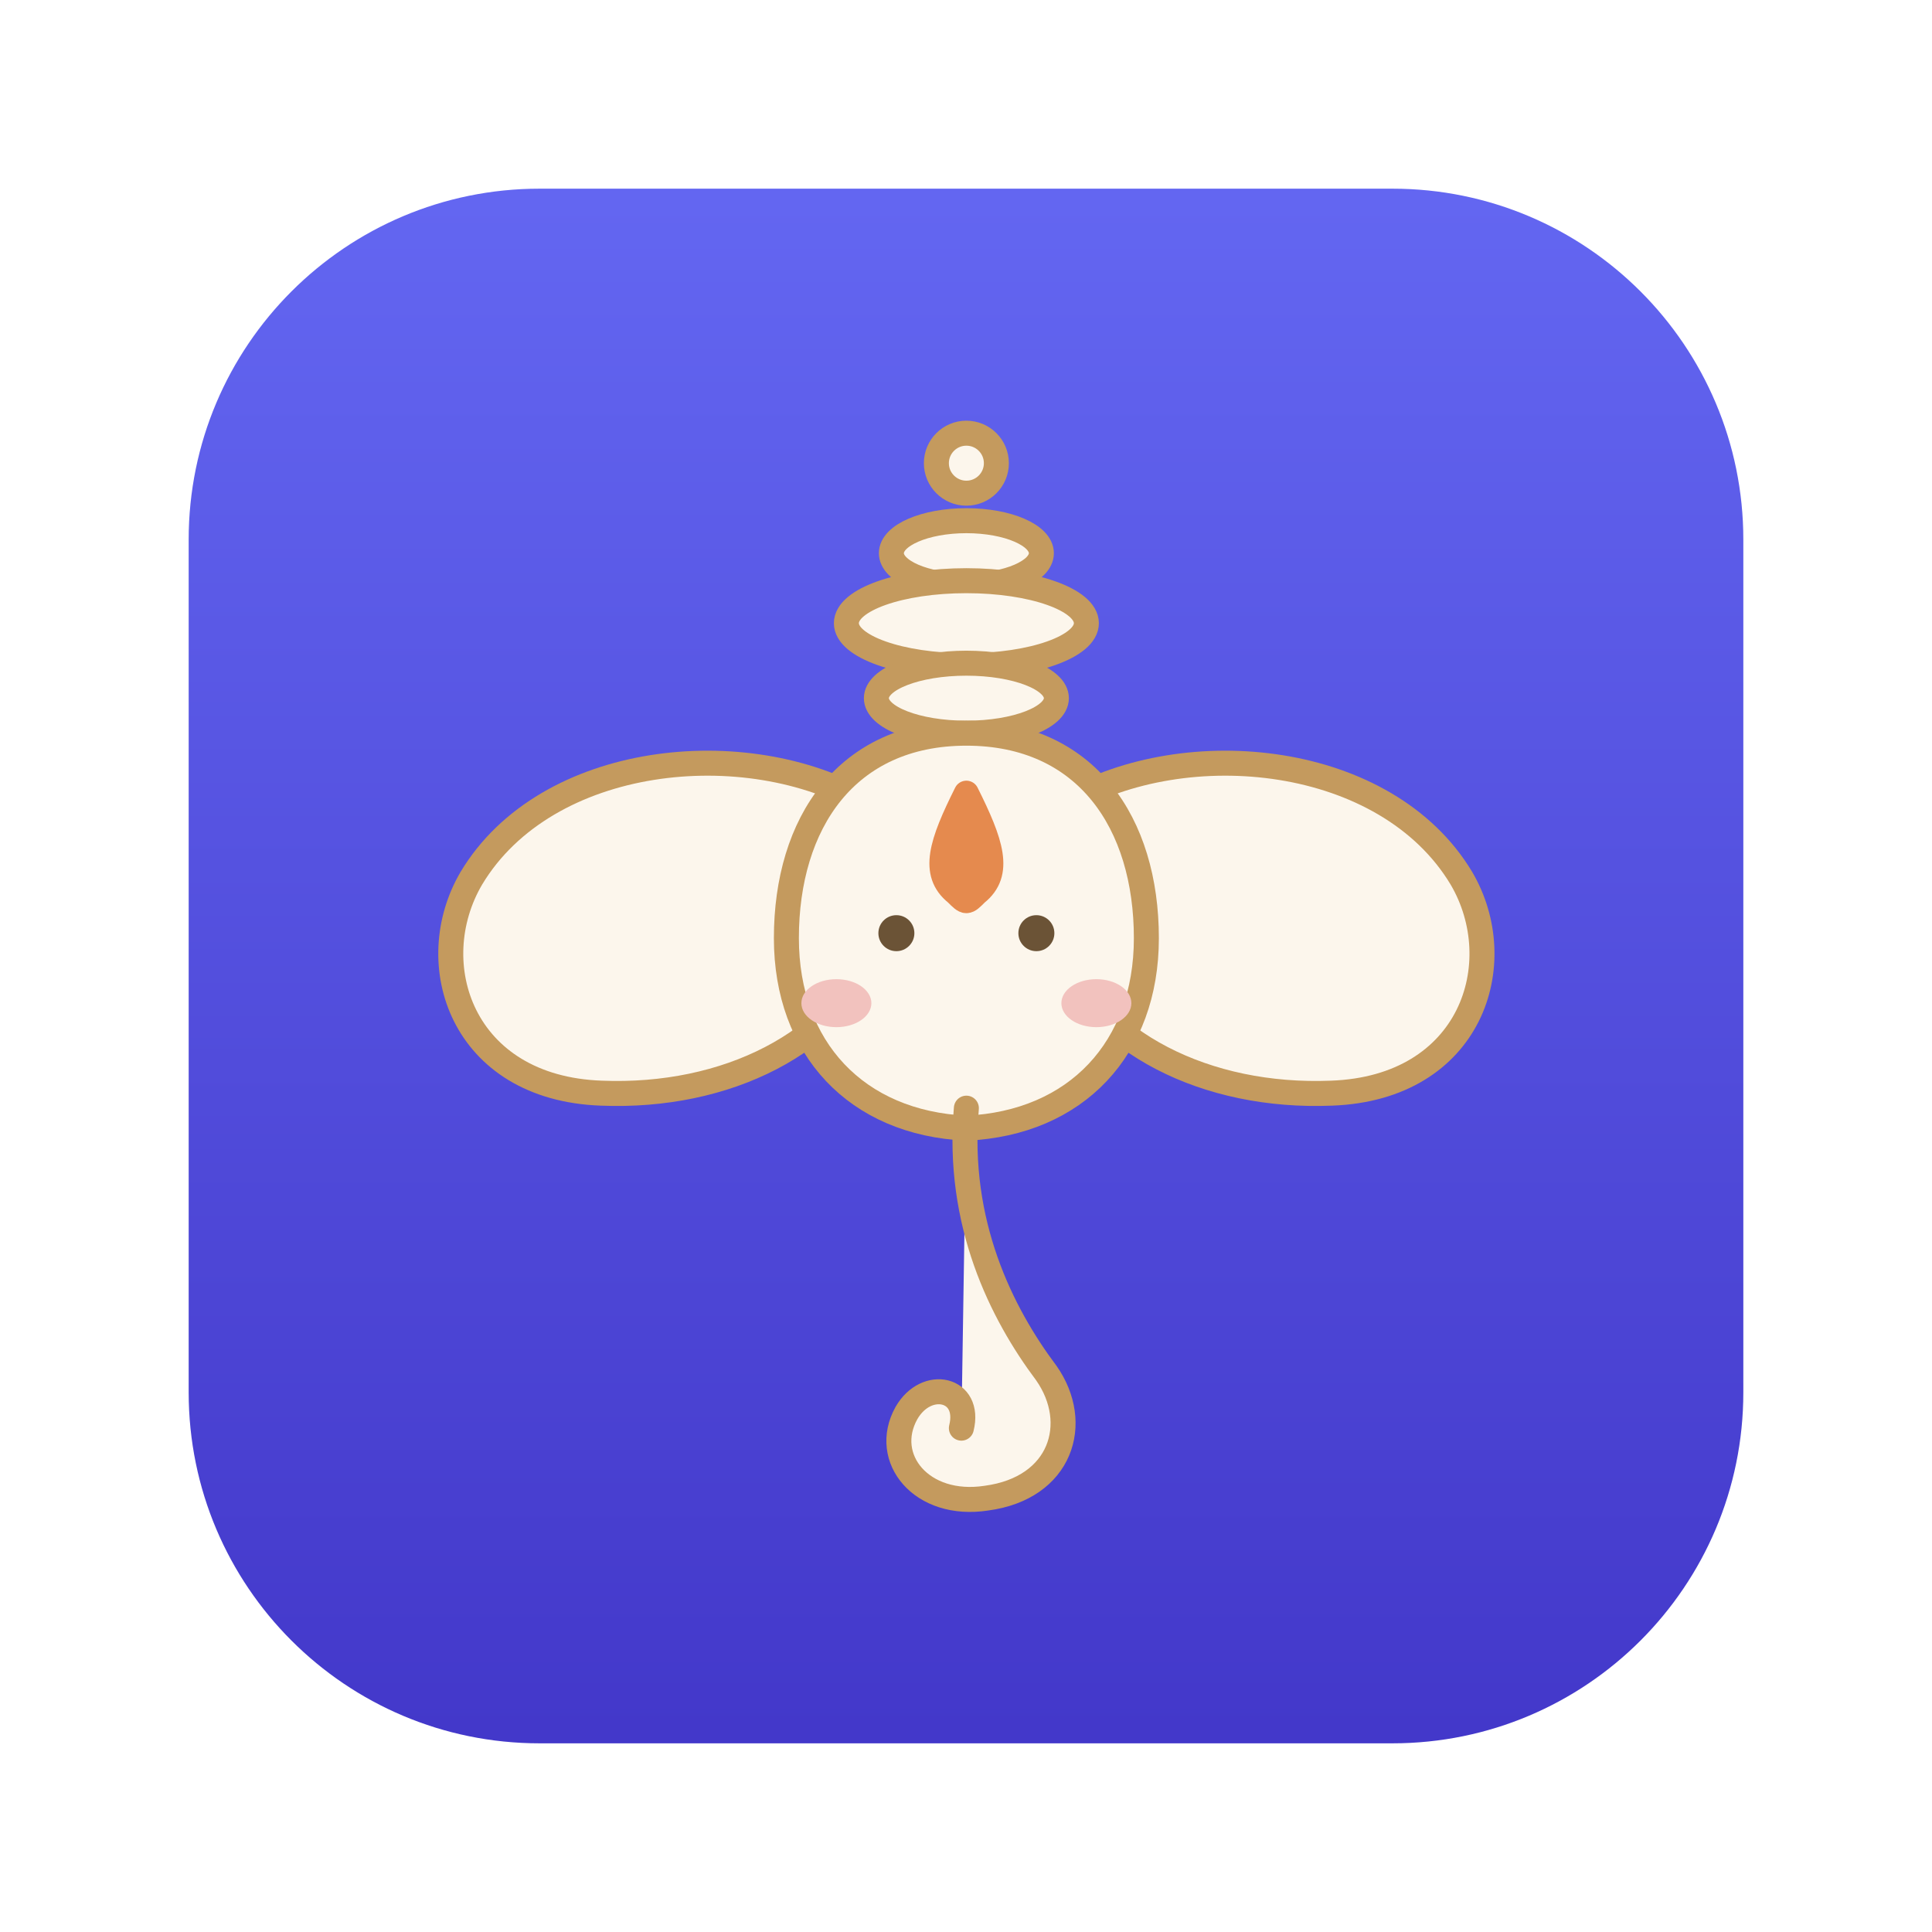
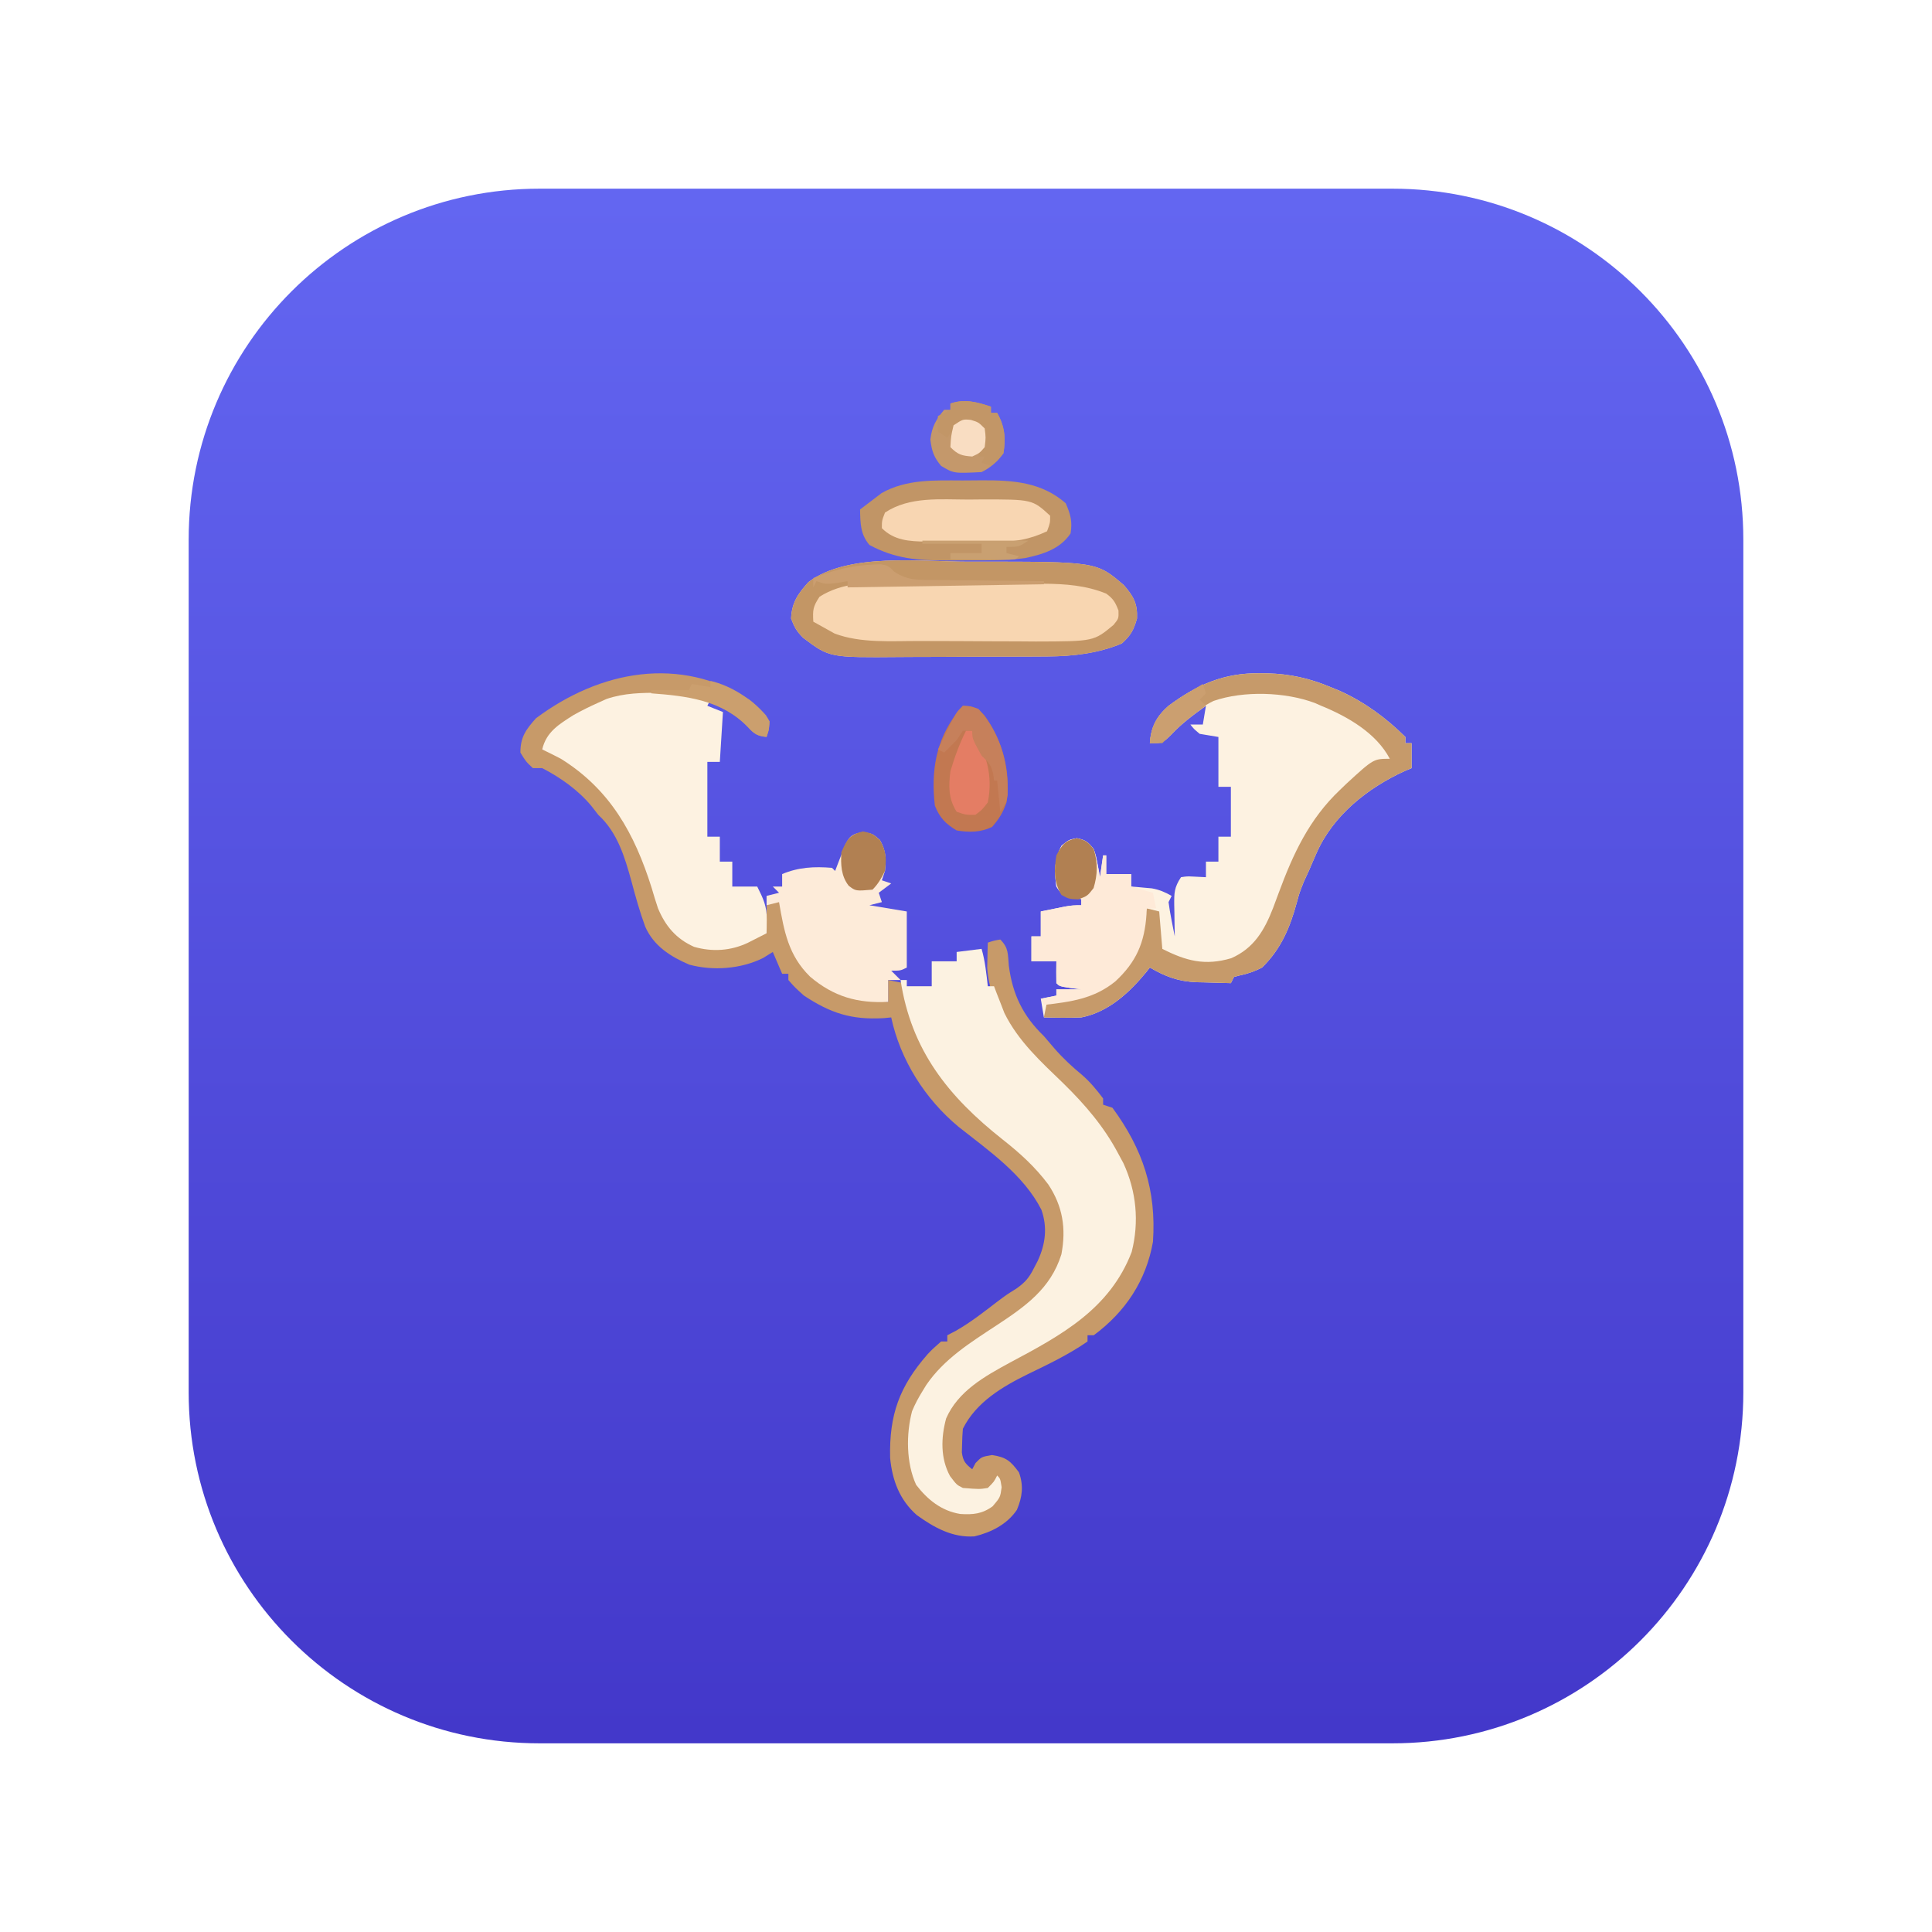
<svg xmlns="http://www.w3.org/2000/svg" width="1024" height="1024" viewBox="0 0 1024 1024">
  <defs>
    <linearGradient id="bg" x1="0" y1="0" x2="0" y2="1">
      <stop offset="0" stop-color="#6366f1" />
      <stop offset="1" stop-color="#4338ca" />
    </linearGradient>
  </defs>
  <rect x="100" y="100" width="824" height="824" rx="186" fill="url(#bg)" />
-   <g transform="translate(173,166) scale(2.65)">
-     <g stroke="#C49A5E" stroke-width="5" stroke-linecap="round" stroke-linejoin="round" fill="none">
-       <g fill="#FCF6EC">
-         <circle cx="128" cy="30" r="6" />
-         <ellipse cx="128" cy="48" rx="15" ry="6.5" />
-         <ellipse cx="128" cy="62" rx="24" ry="8.5" />
-         <ellipse cx="128" cy="77" rx="18" ry="7" />
-       </g>
-       <path fill="#FCF6EC" d="M108 98 C 84 84, 44 88, 29 113 C 19 130, 27 155, 55 156 C 80 157, 102 146, 110 127 Z" />
-       <path fill="#FCF6EC" d="M148 98 C 172 84, 212 88, 227 113 C 237 130, 229 155, 201 156 C 176 157, 154 146, 146 127 Z" />
-       <path fill="#FCF6EC" d="M128 84 C 104 84, 92 102, 92 125 C 92 147, 106 162, 128 163 C 150 162, 164 147, 164 125 C 164 102, 152 84, 128 84 Z" />
-       <path fill="#FCF6EC" d="M128 159 C 126 182, 135 200, 144 212 C 151 222, 147 235, 132 237 C 119 239, 111 229, 116 220 C 120 213, 129 215, 127 223" />
-       <path fill="#E58A4E" stroke="#E58A4E" d="M128 96 C 123 106, 121 112, 126 116 C 128 118, 128 118, 130 116 C 135 112, 133 106, 128 96 Z" />
-     </g>
-     <circle cx="114" cy="124" r="3.6" fill="#6B5336" />
-     <circle cx="142" cy="124" r="3.6" fill="#6B5336" />
-     <ellipse cx="102" cy="138" rx="7" ry="4.8" fill="#F2C2BE" />
-     <ellipse cx="154" cy="138" rx="7" ry="4.8" fill="#F2C2BE" />
-   </g>
+   <svg x="256" y="192" width="512" height="640" viewBox="0 0 310 387">
+     <path d="M0 0 C0.827 0.008 1.654 0.015 2.506 0.023 C9.754 0.216 16.047 1.623 22.75 4.438 C23.753 4.85 24.756 5.263 25.789 5.688 C33.756 9.311 40.526 14.301 46.75 20.438 C46.75 21.097 46.75 21.757 46.75 22.438 C47.41 22.438 48.07 22.438 48.75 22.438 C48.75 25.078 48.75 27.718 48.75 30.438 C48.023 30.743 47.296 31.049 46.547 31.363 C34.707 36.752 23.48 45.62 18.188 57.812 C17.765 58.782 17.342 59.751 16.906 60.75 C16.525 61.637 16.143 62.524 15.75 63.438 C15.234 64.551 14.719 65.665 14.188 66.812 C12.75 70.438 12.75 70.438 11.961 73.367 C9.753 81.527 6.892 88.435 0.75 94.438 C-1.681 95.687 -3.796 96.419 -6.465 96.973 C-6.759 97.049 -6.759 97.049 -8.25 97.438 C-8.58 98.097 -8.91 98.757 -9.25 99.438 C-12.085 99.377 -14.916 99.29 -17.75 99.188 C-18.541 99.173 -19.333 99.159 -20.148 99.145 C-26.127 98.9 -30.059 97.414 -35.25 94.438 C-35.651 94.945 -36.052 95.453 -36.465 95.977 C-41.92 102.582 -48.59 108.739 -57.25 110.438 C-61.256 110.582 -65.243 110.554 -69.25 110.438 C-69.415 109.447 -69.415 109.447 -70.25 104.438 C-69.425 104.273 -69.425 104.273 -65.25 103.438 C-65.25 102.778 -65.25 102.118 -65.25 101.438 C-62.61 101.438 -59.97 101.438 -57.25 101.438 C-58.384 101.293 -59.519 101.149 -60.688 101 C-64.25 100.438 -64.25 100.438 -65.25 99.438 C-65.291 97.105 -65.292 94.77 -65.25 92.438 C-67.89 92.438 -70.53 92.438 -73.25 92.438 C-73.25 89.798 -73.25 87.157 -73.25 84.438 C-72.26 84.438 -71.27 84.438 -70.25 84.438 C-70.25 81.798 -70.25 79.157 -70.25 76.438 C-68.604 76.103 -66.959 75.77 -65.312 75.438 C-64.396 75.252 -63.479 75.066 -62.535 74.875 C-60.521 74.489 -59.273 74.438 -57.25 74.438 C-57.25 73.778 -57.25 73.118 -57.25 72.438 C-58.199 72.334 -59.148 72.231 -60.125 72.125 C-63.25 71.438 -63.25 71.438 -65.25 68.438 C-65.953 63.613 -65.894 59.631 -63.562 55.312 C-61.25 53.438 -61.25 53.438 -58.688 52.938 C-55.796 53.531 -55.08 54.17 -53.25 56.438 C-52.52 58.699 -52.52 58.699 -52.062 61.125 C-51.904 61.933 -51.745 62.741 -51.582 63.574 C-51.472 64.189 -51.363 64.804 -51.25 65.438 C-50.92 63.127 -50.59 60.817 -50.25 58.438 C-49.92 58.438 -49.59 58.438 -49.25 58.438 C-49.25 60.417 -49.25 62.398 -49.25 64.438 C-46.61 64.438 -43.97 64.438 -41.25 64.438 C-41.25 65.757 -41.25 67.077 -41.25 68.438 C-40.948 68.462 -40.948 68.462 -39.422 68.586 C-38.623 68.661 -37.823 68.735 -37 68.812 C-36.211 68.882 -35.422 68.952 -34.609 69.023 C-32.164 69.453 -30.402 70.224 -28.25 71.438 C-28.58 72.097 -28.91 72.757 -29.25 73.438 C-29.004 75.322 -28.681 77.198 -28.312 79.062 C-28.118 80.065 -27.923 81.068 -27.723 82.102 C-27.567 82.872 -27.411 83.643 -27.25 84.438 C-27.273 83.317 -27.296 82.197 -27.32 81.043 C-27.339 79.57 -27.357 78.098 -27.375 76.625 C-27.392 75.887 -27.409 75.149 -27.426 74.389 C-27.461 70.525 -27.444 68.728 -25.25 65.438 C-23.305 65.145 -23.305 65.145 -21.125 65.25 C-19.846 65.312 -18.567 65.374 -17.25 65.438 C-17.25 63.787 -17.25 62.137 -17.25 60.438 C-15.93 60.438 -14.61 60.438 -13.25 60.438 C-13.25 57.798 -13.25 55.157 -13.25 52.438 C-11.93 52.438 -10.61 52.438 -9.25 52.438 C-9.25 47.157 -9.25 41.877 -9.25 36.438 C-10.57 36.438 -11.89 36.438 -13.25 36.438 C-13.25 31.157 -13.25 25.877 -13.25 20.438 C-15.23 20.108 -17.21 19.778 -19.25 19.438 C-21.125 17.875 -21.125 17.875 -22.25 16.438 C-20.93 16.438 -19.61 16.438 -18.25 16.438 C-17.92 14.457 -17.59 12.477 -17.25 10.438 C-21.288 13.327 -25.113 16.165 -28.5 19.812 C-31.25 22.438 -31.25 22.438 -35.25 22.438 C-34.872 17.142 -33.158 13.915 -29.25 10.438 C-20.087 3.631 -11.459 -0.149 0 0 Z " fill="#FDF2E1" transform="translate(249.25,99.5625)" />
+     <path d="M0 0 C2.656 2.079 4.551 4.126 6.445 6.914 C6.195 9.727 6.195 9.727 5.445 11.914 C2.469 11.583 1.501 10.975 -0.555 8.727 C-5.521 3.387 -14.234 -0.695 -21.534 -1.231 C-23.791 -1.256 -26.048 -1.272 -28.305 -1.273 C-29.078 -1.286 -29.852 -1.298 -30.648 -1.311 C-42.825 -1.341 -54.111 3.27 -63.555 10.914 C-65.617 13.789 -65.617 13.789 -66.555 15.914 C-66.116 16.042 -66.116 16.042 -63.895 16.688 C-49.544 21.958 -40.584 35.177 -34.367 48.449 C-32.431 53.101 -30.972 57.831 -29.555 62.664 C-27.612 69.023 -25.866 73.82 -19.93 77.289 C-14.348 79.754 -8.757 80.045 -2.988 78.008 C-1.43 77.307 0.113 76.571 1.633 75.789 C3.445 74.914 3.445 74.914 5.445 74.914 C5.445 71.944 5.445 68.974 5.445 65.914 C6.765 65.254 8.085 64.594 9.445 63.914 C9.713 64.863 9.982 65.812 10.258 66.789 C10.443 67.426 10.629 68.063 10.82 68.719 C11.259 70.26 11.674 71.807 12.07 73.359 C14.221 81.353 17.41 87.213 24.43 91.852 C30.664 95.138 37.502 96.271 44.445 96.914 C44.445 94.604 44.445 92.294 44.445 89.914 C46.095 90.244 47.745 90.574 49.445 90.914 C49.561 91.434 49.561 91.434 50.145 94.062 C55.581 117.688 69.886 132.488 89.012 146.84 C91.675 149.11 93.582 151.457 95.633 154.289 C96.307 155.204 96.981 156.12 97.676 157.062 C101.447 163.14 102.252 168.914 101.445 175.914 C98.578 187.765 90.466 194.637 80.539 200.941 C75.674 204.043 71.055 207.449 66.445 210.914 C65.775 211.392 65.105 211.871 64.414 212.363 C58.361 216.996 54.831 223.758 52.445 230.914 C51.394 246.83 51.394 246.83 55.445 252.914 C58.959 256.694 62.242 259.548 67.531 260.152 C71.528 260.282 73.911 260.198 77.508 258.289 C79.445 255.914 79.445 255.914 79.758 252.664 C79.706 252.21 79.706 252.21 79.445 249.914 C79.115 250.574 78.785 251.234 78.445 251.914 C76.445 253.914 76.445 253.914 72.57 254.477 C69.136 254.306 68.443 253.912 65.57 251.664 C60.88 245.595 60.696 240.464 61.445 232.914 C63.531 224.739 70.639 219.265 77.532 215.007 C80.938 213.116 84.367 211.281 87.82 209.477 C100.024 203.096 111.807 196.445 118.445 183.914 C118.857 183.168 119.268 182.421 119.691 181.652 C123.911 172.819 123.964 162.457 120.883 153.227 C120.115 151.436 119.301 149.664 118.445 147.914 C118.226 147.449 118.226 147.449 117.113 145.098 C111.518 134.459 102.849 125.918 94.117 117.785 C85.209 109.429 77.08 98.637 76.25 85.922 C76.273 84.971 76.296 84.019 76.32 83.039 C76.338 82.072 76.356 81.105 76.375 80.109 C76.398 79.385 76.421 78.66 76.445 77.914 C78.32 77.289 78.32 77.289 80.445 76.914 C83.173 79.642 82.845 81.542 83.195 85.352 C84.389 94.566 87.766 101.481 94.445 107.914 C95.56 109.197 96.664 110.489 97.758 111.789 C100.557 115.025 103.51 117.75 106.801 120.469 C109.372 122.729 111.391 125.176 113.445 127.914 C113.445 128.574 113.445 129.234 113.445 129.914 C114.435 130.244 115.425 130.574 116.445 130.914 C126.225 144.228 130.564 157.383 129.445 173.914 C127.247 186.406 120.594 196.404 110.445 203.914 C109.785 203.914 109.125 203.914 108.445 203.914 C108.445 204.574 108.445 205.234 108.445 205.914 C102.453 210.073 95.814 213.254 89.258 216.414 C81.016 220.476 72.7 225.404 68.445 233.914 C68.299 235.555 68.224 237.204 68.195 238.852 C68.17 239.727 68.144 240.602 68.117 241.504 C68.502 244.333 69.252 245.165 71.445 246.914 C71.796 246.254 72.147 245.594 72.508 244.914 C74.445 242.914 74.445 242.914 77.82 242.352 C82.373 243.058 83.73 244.24 86.445 247.914 C87.983 252.24 87.528 255.789 85.777 259.945 C82.642 264.58 77.499 267.195 72.141 268.457 C65.097 268.921 59.193 265.618 53.621 261.598 C48.13 256.743 45.786 250.467 45.098 243.285 C44.776 229.446 48.051 220.351 57.164 209.953 C58.758 208.289 58.758 208.289 61.445 205.914 C62.105 205.914 62.765 205.914 63.445 205.914 C63.445 205.254 63.445 204.594 63.445 203.914 C64.353 203.44 65.26 202.965 66.195 202.477 C70.932 199.785 75.166 196.444 79.48 193.133 C82.445 190.914 82.445 190.914 85.641 188.918 C88.505 186.871 89.69 185.451 91.258 182.352 C91.656 181.587 92.054 180.823 92.465 180.035 C94.948 174.663 95.637 169.298 93.645 163.641 C87.87 152.33 76.793 144.732 67.062 137.027 C56.313 128.095 48.374 115.58 45.445 101.914 C44.597 101.995 43.749 102.076 42.875 102.16 C32.639 102.711 26.003 100.564 17.445 94.914 C14.543 92.301 14.543 92.301 12.445 89.914 C12.445 89.254 12.445 88.594 12.445 87.914 C11.785 87.914 11.125 87.914 10.445 87.914 C9.455 85.604 8.465 83.294 7.445 80.914 C6.414 81.553 5.383 82.193 4.32 82.852 C-2.763 86.374 -11.731 87.04 -19.367 84.977 C-25.398 82.387 -30.729 79.019 -33.482 72.829 C-35.239 68.062 -36.592 63.2 -37.897 58.294 C-40.069 50.43 -42.375 42.6 -48.555 36.914 C-49.277 35.986 -49.998 35.058 -50.742 34.102 C-54.926 29.02 -60.722 24.914 -66.555 21.914 C-67.545 21.914 -68.535 21.914 -69.555 21.914 C-71.805 19.789 -71.805 19.789 -73.555 16.914 C-73.555 11.954 -71.782 9.525 -68.555 5.914 C-47.978 -9.455 -22.351 -14.271 0 0 Z " fill="#C79A69" transform="translate(85.55469,108.0859)" />
+     <path d="M0 0 C1.149 3.939 1.526 7.936 2 12 C2.66 12 3.32 12 4 12 C4.146 12.387 4.146 12.387 4.883 14.344 C5.293 15.385 5.703 16.427 6.125 17.5 C6.322 18.01 6.322 18.01 7.32 20.594 C11.798 29.674 19.089 36.251 26.279 43.201 C33.212 49.993 39.255 57.023 43.812 65.625 C44.094 66.147 44.094 66.147 45.52 68.789 C49.684 77.821 50.632 87.61 48.16 97.289 C41.124 115.626 25.552 124.01 9.053 132.799 C1.007 137.179 -7.552 141.923 -11.375 150.695 C-13.041 156.837 -13.232 163.51 -10.125 169.188 C-8 172 -8 172 -6 173 C-0.681 173.422 -0.681 173.422 2 173 C4 171 4 171 5 169 C6 170 6 170 6.438 172.75 C6 176 6 176 3.562 178.875 C0.197 181.341 -2.735 181.612 -6.832 181.352 C-12.885 180.37 -17.352 176.758 -21 172 C-24.209 164.999 -24.244 155.749 -22.312 148.375 C-21.367 146.105 -20.297 144.088 -19 142 C-18.588 141.326 -18.175 140.652 -17.75 139.957 C-12.088 131.642 -3.647 126.369 4.625 120.938 C13.894 114.83 22.156 109.148 25.613 98.027 C27.193 89.745 26.044 82.589 21.406 75.598 C17.153 69.942 12.34 65.575 6.797 61.211 C-10.689 47.388 -22.601 32.516 -26 10 C-25.34 10 -24.68 10 -24 10 C-24 10.66 -24 11.32 -24 12 C-21.36 12 -18.72 12 -16 12 C-16 9.36 -16 6.72 -16 4 C-13.36 4 -10.72 4 -8 4 C-8 3.01 -8 2.02 -8 1 C-5.36 0.67 -2.72 0.34 0 0 Z " fill="#FCF2E1" transform="translate(160,188)" />
+     <path d="M0 0 C0.873 -0.002 1.747 -0.003 2.646 -0.005 C41.263 -0.009 41.263 -0.009 50.062 7.562 C53.174 11.178 54.45 13.446 54.25 18.25 C53.166 21.966 52.269 23.638 49.375 26.25 C41.781 29.439 33.724 30.363 25.544 30.411 C24.226 30.421 22.907 30.43 21.548 30.44 C20.123 30.445 18.698 30.449 17.273 30.453 C16.546 30.456 15.818 30.459 15.069 30.462 C11.215 30.477 7.362 30.486 3.508 30.49 C-0.435 30.496 -4.378 30.52 -8.322 30.548 C-11.386 30.567 -14.451 30.572 -17.516 30.574 C-18.968 30.577 -20.419 30.584 -21.871 30.598 C-44.435 30.789 -44.435 30.789 -52.875 24.438 C-54.972 22.325 -55.676 21.113 -56.75 18.25 C-56.537 13.136 -54.573 10.295 -51.188 6.562 C-38.608 -3.003 -15.112 0.015 0 0 Z " fill="#F8D6B1" transform="translate(155.625,63.75)" />
+     <path d="M0 0 C0.773 -0.012 1.546 -0.024 2.342 -0.037 C7.301 -0.05 11.36 0.603 16.062 2.188 C15.733 2.847 15.403 3.507 15.062 4.188 C15.888 4.517 15.888 4.517 20.062 6.188 C19.733 11.468 19.403 16.748 19.062 22.188 C17.743 22.188 16.422 22.188 15.062 22.188 C15.062 30.108 15.062 38.028 15.062 46.188 C16.382 46.188 17.703 46.188 19.062 46.188 C19.062 48.827 19.062 51.468 19.062 54.188 C20.382 54.188 21.703 54.188 23.062 54.188 C23.062 56.827 23.062 59.468 23.062 62.188 C25.703 62.188 28.343 62.188 31.062 62.188 C32.992 66.047 34.187 68.449 34.125 72.812 C34.116 73.63 34.107 74.447 34.098 75.289 C34.086 75.916 34.074 76.542 34.062 77.188 C32.793 77.836 31.522 78.481 30.25 79.125 C29.542 79.485 28.835 79.844 28.105 80.215 C22.607 82.832 16.672 83.224 10.805 81.539 C5.09 78.997 1.63 74.939 -0.785 69.157 C-1.514 66.993 -2.173 64.818 -2.812 62.625 C-8.287 45.225 -16.106 31.065 -31.938 21.188 C-33.924 20.162 -35.921 19.154 -37.938 18.188 C-36.609 12.542 -32.572 10.144 -27.938 7.188 C-25.325 5.716 -22.674 4.411 -19.938 3.188 C-19.071 2.796 -18.205 2.404 -17.312 2 C-11.64 0.059 -5.926 0.005 0 0 Z " fill="#FDF2E1" transform="translate(56.9375,105.8125)" />
+     <path d="M0 0 C0.827 0.008 1.654 0.015 2.506 0.023 C9.754 0.216 16.047 1.623 22.75 4.438 C23.753 4.85 24.756 5.263 25.789 5.688 C33.756 9.311 40.526 14.301 46.75 20.438 C46.75 21.097 46.75 21.757 46.75 22.438 C47.41 22.438 48.07 22.438 48.75 22.438 C48.75 25.078 48.75 27.718 48.75 30.438 C48.023 30.743 47.296 31.049 46.547 31.363 C34.707 36.752 23.48 45.62 18.188 57.812 C17.765 58.782 17.342 59.751 16.906 60.75 C16.525 61.637 16.143 62.524 15.75 63.438 C15.234 64.551 14.719 65.665 14.188 66.812 C12.75 70.438 12.75 70.438 11.961 73.367 C9.753 81.527 6.892 88.435 0.75 94.438 C-1.681 95.687 -3.796 96.419 -6.465 96.973 C-7.054 97.126 -7.643 97.279 -8.25 97.438 C-8.58 98.097 -8.91 98.757 -9.25 99.438 C-12.085 99.377 -14.916 99.29 -17.75 99.188 C-18.541 99.173 -19.333 99.159 -20.148 99.145 C-26.127 98.9 -30.059 97.414 -35.25 94.438 C-35.651 94.945 -36.052 95.453 -36.465 95.977 C-41.92 102.582 -48.59 108.739 -57.25 110.438 C-61.256 110.582 -65.243 110.554 -69.25 110.438 C-68.92 108.787 -68.59 107.137 -68.25 105.438 C-67.488 105.351 -66.726 105.265 -65.941 105.176 C-55.709 103.783 -48.331 100.807 -41.688 92.688 C-38.349 87.463 -37.422 81.435 -36.25 75.438 C-34.93 75.767 -33.61 76.097 -32.25 76.438 C-32.085 78.417 -32.085 78.417 -31.25 88.438 C-23.557 92.345 -17.551 93.921 -9.125 91.438 C-1.802 88.204 1.527 82.459 4.322 75.254 C4.904 73.696 5.483 72.136 6.059 70.576 C10.717 57.965 15.858 46.827 25.75 37.438 C26.455 36.759 27.16 36.081 27.887 35.383 C36.541 27.438 36.541 27.438 41.75 27.438 C37.43 19.185 28.22 13.889 19.75 10.438 C19.075 10.14 18.399 9.842 17.703 9.535 C8.177 5.971 -5.15 5.537 -14.812 8.875 C-21.272 12.02 -26.23 17.417 -31.25 22.438 C-32.57 22.438 -33.89 22.438 -35.25 22.438 C-34.872 17.142 -33.158 13.915 -29.25 10.438 C-20.087 3.631 -11.459 -0.149 0 0 Z " fill="#C69A6A" transform="translate(249.25,99.5625)" />
+     <path d="M0 0 C3.125 0.438 3.125 0.438 5.5 2.5 C7.493 6.103 7.501 8.374 7.125 12.438 C6.795 13.428 6.465 14.417 6.125 15.438 C7.115 15.768 8.105 16.097 9.125 16.438 C7.805 17.428 6.485 18.417 5.125 19.438 C5.29 19.933 5.29 19.933 6.125 22.438 C4.805 22.767 3.485 23.097 2.125 23.438 C4.105 23.767 4.105 23.767 14.125 25.438 C14.125 31.377 14.125 37.317 14.125 43.438 C12.125 44.438 12.125 44.438 9.125 44.438 C10.115 45.428 11.105 46.417 12.125 47.438 C10.805 47.438 9.485 47.438 8.125 47.438 C8.125 49.748 8.125 52.058 8.125 54.438 C-1.631 54.98 -9.382 52.76 -16.902 46.367 C-23.861 39.56 -25.25 31.847 -26.875 22.438 C-28.195 22.767 -29.515 23.097 -30.875 23.438 C-30.875 22.447 -30.875 21.458 -30.875 20.438 C-29.555 20.108 -28.235 19.778 -26.875 19.438 C-27.535 18.778 -28.195 18.118 -28.875 17.438 C-27.885 17.438 -26.895 17.438 -25.875 17.438 C-25.875 16.118 -25.875 14.798 -25.875 13.438 C-20.575 11.206 -15.544 10.978 -9.875 11.438 C-9.545 11.768 -9.215 12.097 -8.875 12.438 C-8.609 11.739 -8.344 11.04 -8.07 10.32 C-7.717 9.41 -7.364 8.5 -7 7.562 C-6.652 6.658 -6.304 5.753 -5.945 4.82 C-4.446 1.483 -3.668 0.558 0 0 Z " fill="#FDEBD9" transform="translate(121.875,150.5625)" />
+     <path d="M0 0 C2.14 0.003 4.278 -0.02 6.417 -0.046 C16.257 -0.091 25.446 0.557 33.144 7.316 C34.696 10.874 35.331 13.163 34.706 17.003 C31.303 22.039 25.829 23.707 20.103 24.912 C14.104 25.73 8.049 25.648 2.005 25.631 C-0.351 25.628 -2.707 25.652 -5.063 25.677 C-14.214 25.715 -21.635 25.144 -29.856 20.691 C-32.785 17.213 -32.752 13.749 -32.856 9.316 C-31.392 8.172 -29.909 7.052 -28.419 5.941 C-27.595 5.314 -26.772 4.688 -25.923 4.042 C-17.913 -0.468 -8.969 -0.028 0 0 Z " fill="#C19566" transform="translate(153.8564,37.68433)" />
+     <path d="M0 0 C0.873 -0.002 1.747 -0.003 2.646 -0.005 C41.263 -0.009 41.263 -0.009 50.062 7.562 C53.174 11.178 54.45 13.446 54.25 18.25 C53.166 21.966 52.269 23.638 49.375 26.25 C41.781 29.439 33.724 30.363 25.544 30.411 C24.226 30.421 22.907 30.43 21.548 30.44 C20.123 30.445 18.698 30.449 17.273 30.453 C16.546 30.456 15.818 30.459 15.069 30.462 C11.215 30.477 7.362 30.486 3.508 30.49 C-0.435 30.496 -4.378 30.52 -8.322 30.548 C-11.386 30.567 -14.451 30.572 -17.516 30.574 C-18.968 30.577 -20.419 30.584 -21.871 30.598 C-44.435 30.789 -44.435 30.789 -52.875 24.438 C-54.972 22.325 -55.676 21.113 -56.75 18.25 C-56.537 13.136 -54.573 10.295 -51.188 6.562 C-38.608 -3.003 -15.112 0.015 0 0 Z M-47.625 11.25 C-49.777 14.478 -49.826 15.534 -49.625 19.25 C-48.179 20.084 -46.717 20.891 -45.25 21.688 C-44.438 22.14 -43.626 22.592 -42.789 23.059 C-34.312 26.251 -24.433 25.423 -15.508 25.453 C-14.848 25.456 -14.188 25.459 -13.508 25.462 C-10.019 25.477 -6.53 25.486 -3.041 25.49 C0.525 25.496 4.091 25.52 7.656 25.548 C10.434 25.567 13.212 25.572 15.991 25.574 C17.933 25.578 19.876 25.597 21.819 25.616 C40.39 25.569 40.39 25.569 46.713 20.302 C48.375 18.25 48.375 18.25 48.312 15.688 C47.288 13.023 46.676 11.917 44.375 10.25 C37.92 7.609 31.319 7.131 24.405 7.073 C23.747 7.066 23.089 7.06 22.411 7.053 C20.257 7.034 18.103 7.022 15.949 7.012 C15.207 7.008 14.465 7.004 13.7 6.999 C9.772 6.979 5.844 6.964 1.916 6.955 C-2.115 6.944 -6.146 6.909 -10.177 6.87 C-13.301 6.843 -16.424 6.835 -19.548 6.832 C-21.033 6.827 -22.518 6.815 -24.003 6.797 C-32.315 6.698 -40.354 6.66 -47.625 11.25 Z " fill="#C39665" transform="translate(155.625,63.75)" />
+     <path d="M0 0 C2.891 0.593 3.607 1.232 5.438 3.5 C6.168 5.762 6.168 5.762 6.625 8.188 C6.784 8.996 6.942 9.804 7.105 10.637 C7.215 11.252 7.325 11.866 7.438 12.5 C7.767 10.19 8.097 7.88 8.438 5.5 C8.767 5.5 9.097 5.5 9.438 5.5 C9.438 7.48 9.438 9.46 9.438 11.5 C12.077 11.5 14.718 11.5 17.438 11.5 C17.438 12.82 17.438 14.14 17.438 15.5 C19.748 16.16 22.058 16.82 24.438 17.5 C24.602 18.325 24.602 18.325 25.438 22.5 C24.447 22.5 23.458 22.5 22.438 22.5 C22.425 22.815 22.425 22.815 22.359 24.406 C21.755 33.527 19.087 39.713 12.336 45.965 C5.451 51.533 -1.916 52.498 -10.562 53.5 C-10.893 52.84 -11.222 52.18 -11.562 51.5 C-10.738 51.335 -10.738 51.335 -6.562 50.5 C-6.562 49.84 -6.562 49.18 -6.562 48.5 C-3.923 48.5 -1.282 48.5 1.438 48.5 C0.303 48.356 -0.831 48.211 -2 48.062 C-5.562 47.5 -5.562 47.5 -6.562 46.5 C-6.603 44.167 -6.605 41.833 -6.562 39.5 C-9.202 39.5 -11.843 39.5 -14.562 39.5 C-14.562 36.86 -14.562 34.22 -14.562 31.5 C-13.572 31.5 -12.583 31.5 -11.562 31.5 C-11.562 28.86 -11.562 26.22 -11.562 23.5 C-9.917 23.166 -8.271 22.832 -6.625 22.5 C-5.708 22.314 -4.792 22.129 -3.848 21.938 C-1.833 21.552 -0.585 21.5 1.438 21.5 C1.438 20.84 1.438 20.18 1.438 19.5 C0.489 19.397 -0.46 19.294 -1.438 19.188 C-4.562 18.5 -4.562 18.5 -6.562 15.5 C-7.266 10.676 -7.207 6.693 -4.875 2.375 C-2.562 0.5 -2.562 0.5 0 0 Z " fill="#FEEAD8" transform="translate(190.5625,152.5)" />
+     <path d="M0 0 C3.351 0.279 4.684 0.657 7 3.172 C12.842 11.432 15.385 20.974 14 31 C12.824 34.351 11.664 36.234 9.375 38.875 C5.63 40.649 2.061 40.66 -2 40 C-5.6 37.855 -7.488 35.866 -9 32 C-10.258 20.984 -8.699 11.136 -1.828 2.164 C-1.225 1.45 -0.622 0.736 0 0 Z " fill="#C27851" transform="translate(154,110)" />
+     <path d="M0 0 C1.237 -0.012 2.474 -0.024 3.748 -0.037 C20.334 -0.064 20.334 -0.064 26.062 5.188 C26.062 7.5 26.062 7.5 25.062 10.188 C19.358 12.853 14.638 13.627 8.398 13.551 C8.001 13.551 8.001 13.551 5.987 13.552 C4.318 13.55 2.649 13.54 0.98 13.524 C-1.563 13.5 -4.105 13.503 -6.648 13.51 C-8.279 13.504 -9.909 13.497 -11.539 13.488 C-12.292 13.489 -13.046 13.49 -13.822 13.491 C-19.196 13.419 -24.009 13.116 -27.938 9.188 C-27.938 6.75 -27.938 6.75 -26.938 4.188 C-19.041 -1.077 -9.094 0.005 0 0 Z " fill="#F8D6B2" transform="translate(155.9375,43.8125)" />
+     <path d="M0 0 C0 0.66 0 1.32 0 2 C0.66 2 1.32 2 2 2 C4.422 6.29 4.872 10.156 4 15 C1.818 17.756 0.128 19.436 -3 21 C-11.934 21.439 -11.934 21.439 -16 19 C-18.374 16.135 -18.966 14.265 -19.438 10.562 C-18.923 6.371 -17.677 4.228 -15 1 C-14.34 1 -13.68 1 -13 1 C-13 0.34 -13 -0.32 -13 -1 C-8.434 -2.581 -4.469 -1.49 0 0 Z " fill="#C4986B" transform="translate(163,14)" />
+     <path d="M0 0 C0.66 0 1.32 0 2 0 C6.606 7.287 8.697 14.363 7 23 C5.16 25.383 5.16 25.383 3 27 C-0.125 27 -0.125 27 -3 26 C-5.67 21.823 -5.616 17.799 -5 13 C-3.694 8.52 -2.088 4.176 0 0 Z " fill="#E47D64" transform="translate(155,118)" />
+     <path d="M0 0 C2.375 0.062 2.375 0.062 5 1 C12.023 8.684 14.604 18.317 14.371 28.539 C14 31 14 31 12 34 C11.835 32.35 11.835 32.35 11 24 C10.67 24 10.34 24 10 24 C9.897 23.237 9.794 22.474 9.688 21.688 C8.918 18.681 8.171 18.088 6 16 C3 10.556 3 10.556 3 8 C2.01 8 1.02 8 0 8 C-0.33 8.495 -0.33 8.495 -2 11 C-3.314 12.353 -4.644 13.689 -6 15 C-6.66 14.67 -7.32 14.34 -8 14 C-7.047 12.039 -6.087 10.081 -5.125 8.125 C-4.591 7.034 -4.058 5.944 -3.508 4.82 C-2 2 -2 2 0 0 Z " fill="#C6805B" transform="translate(154,110)" />
+     <path d="M0 0 C3 0.688 3 0.688 5.375 2.75 C7.404 6.418 7.518 8.547 7 12.688 C5.844 15 4.826 16.862 3 18.688 C-2.385 19.156 -2.385 19.156 -4.637 17.441 C-7.118 14.249 -7.215 10.629 -7 6.688 C-5.213 2.613 -4.396 1.007 0 0 Z " fill="#B18052" transform="translate(122,150.3125)" />
+     <path d="M0 0 C2.879 0.591 3.616 1.243 5.438 3.5 C6.755 7.879 6.697 11.645 5.375 16 C3.438 18.5 3.438 18.5 0.5 19.625 C-2.562 19.5 -2.562 19.5 -4.938 18.188 C-7.429 14.066 -7.313 10.19 -6.562 5.5 C-4.705 2.06 -3.86 0.753 0 0 Z " fill="#B18052" transform="translate(190.5625,152.5)" />
+     <path d="M0 0 C0 0.66 0 1.32 0 2 C0.66 2 1.32 2 2 2 C4.431 6.279 4.763 10.163 4 15 C2 17.562 2 17.562 0 19 C-0.99 18.67 -1.98 18.34 -3 18 C-2.67 17.34 -2.34 16.68 -2 16 C-2.66 16 -3.32 16 -4 16 C-3.67 13.03 -3.34 10.06 -3 7 C-6 5 -6 5 -8.5 5.125 C-11.482 6.169 -12.375 7.348 -14 10 C-14.99 9.34 -15.98 8.68 -17 8 C-17.188 5.375 -17.188 5.375 -17 3 C-15.68 2.34 -14.36 1.68 -13 1 C-13 0.34 -13 -0.32 -13 -1 C-8.434 -2.581 -4.469 -1.49 0 0 Z " fill="#C29667" transform="translate(163,14)" />
+     <path d="M0 0 C6.775 1.605 13.215 5.856 17.82 11.055 C19 13 19 13 18.688 15.75 C18.461 16.493 18.234 17.235 18 18 C15.024 17.669 14.056 17.061 12 14.812 C3.681 6.166 -7.693 4.832 -19 4 C-19 3.67 -19 3.34 -19 3 C-15.04 3 -11.08 3 -7 3 C-6.67 2.34 -6.34 1.68 -6 1 C-5.01 1.165 -5.01 1.165 0 2 C0 1.34 0 0.68 0 0 Z " fill="#CB9F6E" transform="translate(73,102)" />
+     <path d="M0 0 C0.816 -0.037 1.632 -0.075 2.473 -0.113 C4.938 0.312 4.938 0.312 6.946 2.301 C11.296 5.226 15.136 4.915 20.27 4.922 C20.765 4.93 20.765 4.93 23.275 4.972 C26.433 5.02 29.591 5.042 32.75 5.062 C34.895 5.091 37.04 5.121 39.186 5.152 C44.436 5.226 49.687 5.278 54.938 5.312 C54.938 5.642 54.938 5.972 54.938 6.312 C34.147 6.642 13.357 6.972 -8.062 7.312 C-8.062 6.653 -8.062 5.993 -8.062 5.312 C-9.156 5.498 -10.249 5.684 -11.375 5.875 C-15.062 6.312 -15.062 6.312 -18.062 5.312 C-18.392 5.972 -18.722 6.632 -19.062 7.312 C-19.062 6.323 -19.062 5.332 -19.062 4.312 C-12.617 1.757 -6.956 0.308 0 0 Z " fill="#CB9E70" transform="translate(125.0625,64.6875)" />
+     <path d="M0 0 C0.33 0.99 0.66 1.98 1 3 C0.34 3.66 -0.32 4.32 -1 5 C-0.34 5.66 0.32 6.32 1 7 C0.492 7.364 -0.016 7.727 -0.539 8.102 C-4.05 10.666 -7.287 13.184 -10.25 16.375 C-13 19 -13 19 -17 19 C-16.623 13.72 -14.923 10.449 -11 7 C-7.423 4.51 -3.75 2.22 0 0 Z " fill="#CB9F70" transform="translate(231,103)" />
+     <path d="M0 0 C11.22 0 22.44 0 34 0 C31 2 31 2 27 2 C27 2.66 27 3.32 27 4 C28.32 4.33 29.64 4.66 31 5 C30 6 30 6 27.959 6.114 C27.084 6.108 26.21 6.103 25.309 6.098 C24.364 6.094 23.42 6.091 22.447 6.088 C21.454 6.08 20.461 6.071 19.438 6.062 C18.44 6.058 17.443 6.053 16.416 6.049 C13.944 6.037 11.472 6.021 9 6 C9 5.34 9 4.68 9 4 C12.3 4 15.6 4 19 4 C19 3.01 19 2.02 19 1 C12.73 1 6.46 1 0 1 C0 0.67 0 0.34 0 0 Z " fill="#C9A071" transform="translate(141,57)" />
+     <path d="M0 0 C2.438 0.75 2.438 0.75 4.438 2.75 C4.812 5.688 4.812 5.688 4.438 8.75 C2.75 10.688 2.75 10.688 0.438 11.75 C-2.933 11.509 -4.15 11.162 -6.562 8.75 C-6.375 5.25 -6.375 5.25 -5.562 1.75 C-2.562 -0.25 -2.562 -0.25 0 0 Z " fill="#F9DDC2" transform="translate(156.5625,18.25)" />
+   </svg>
</svg>
